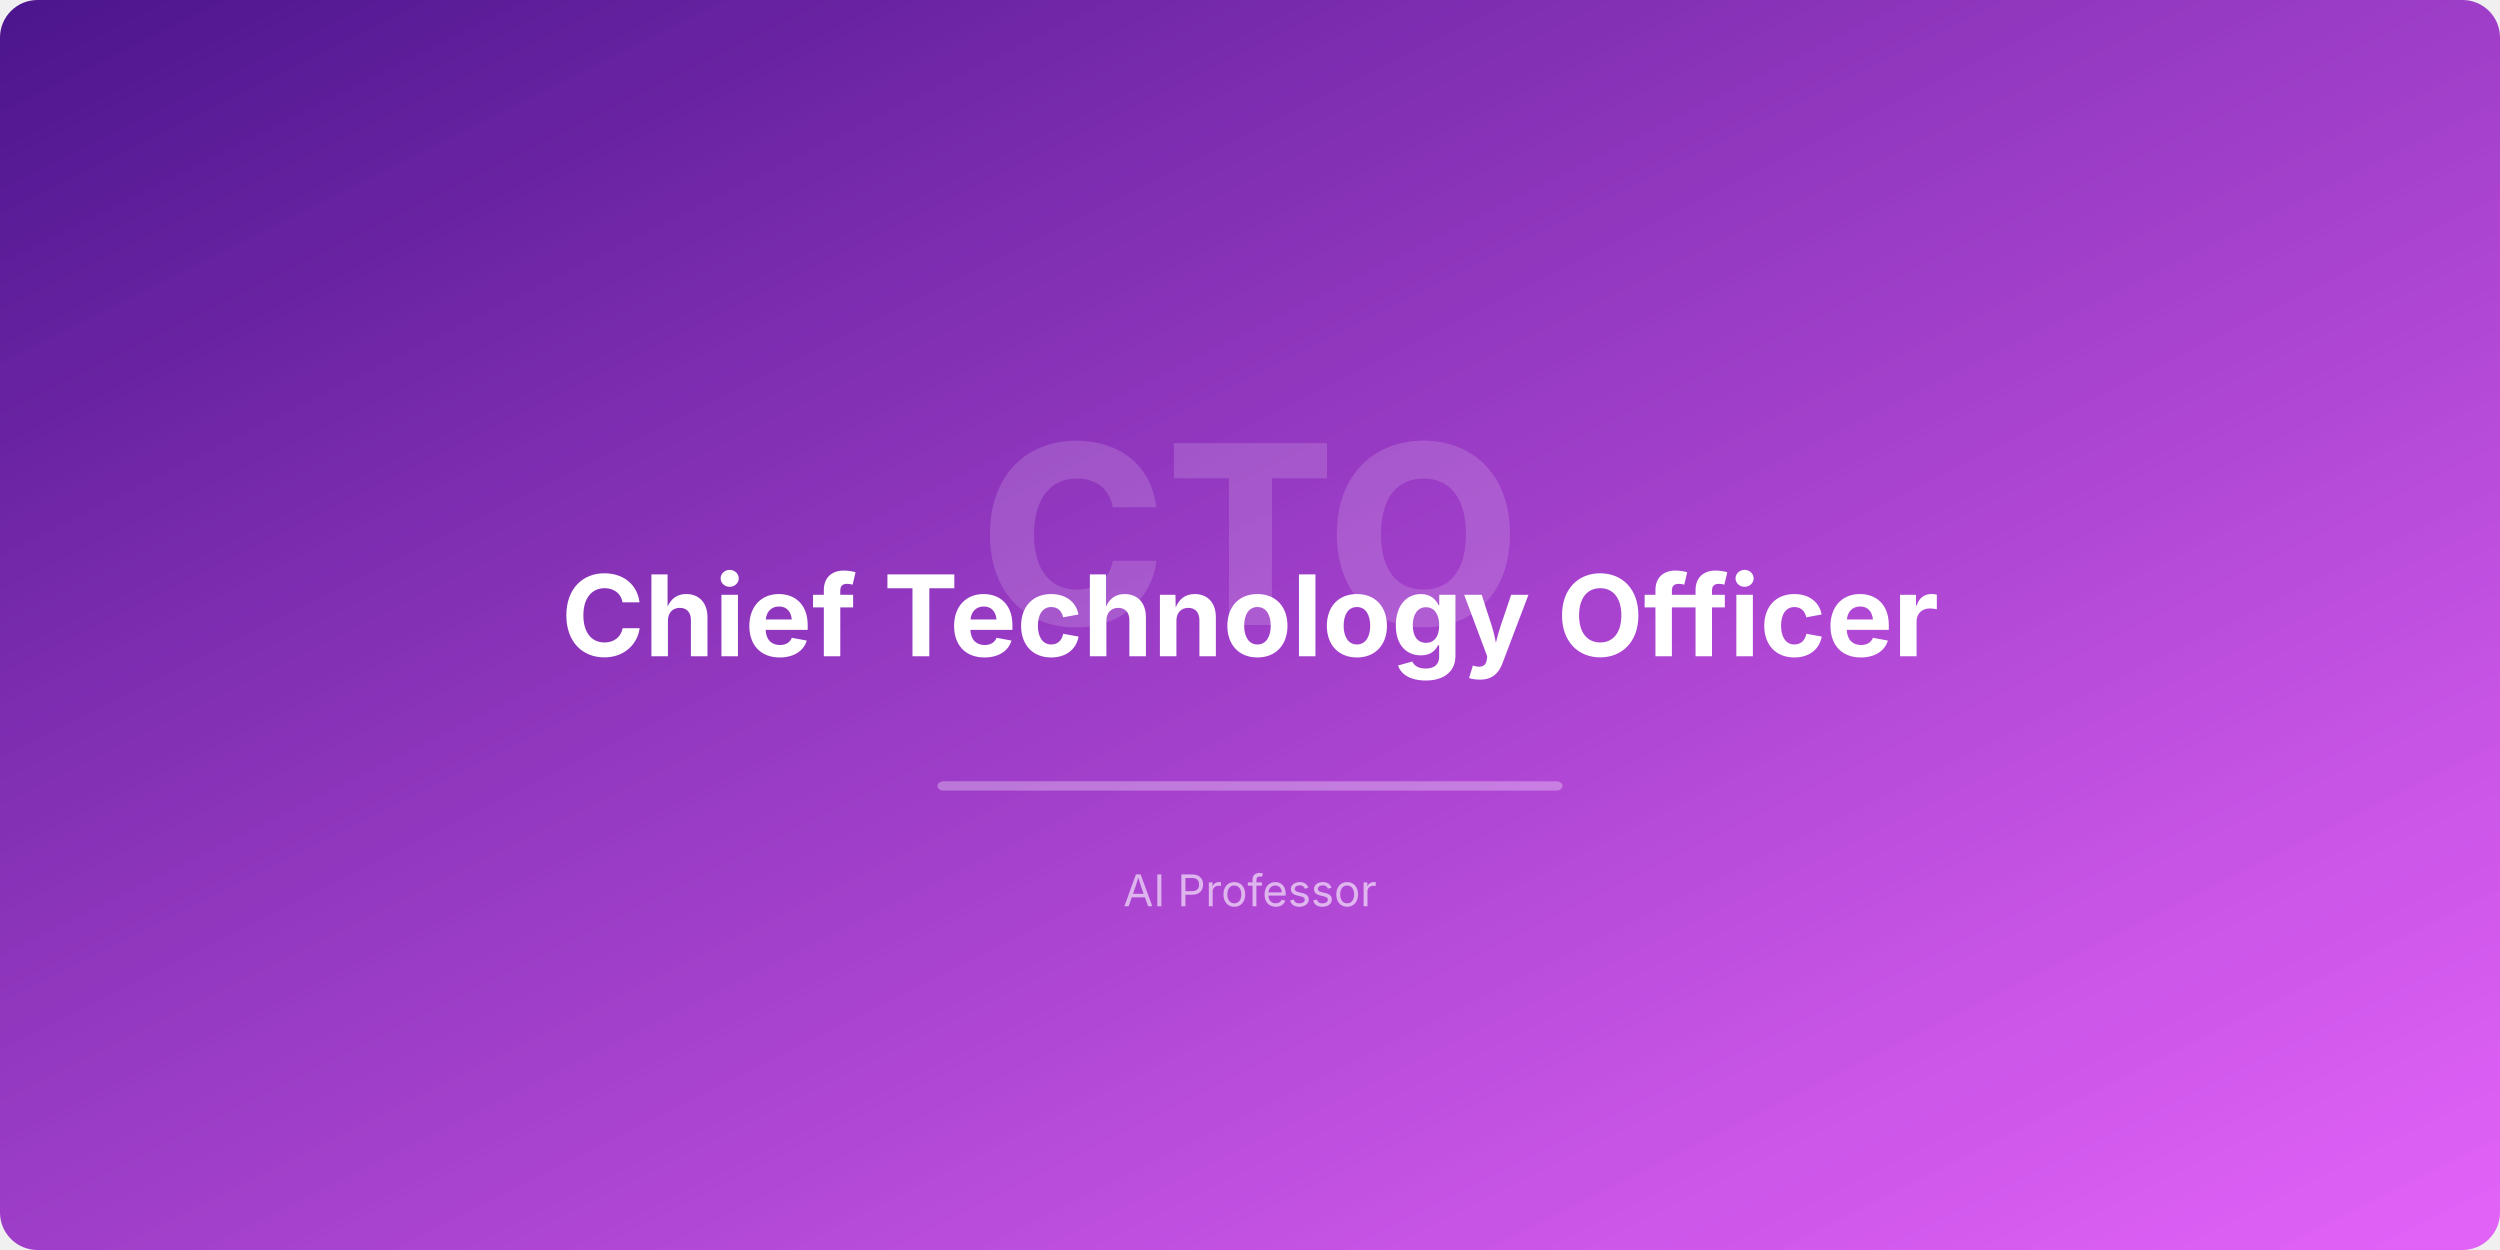
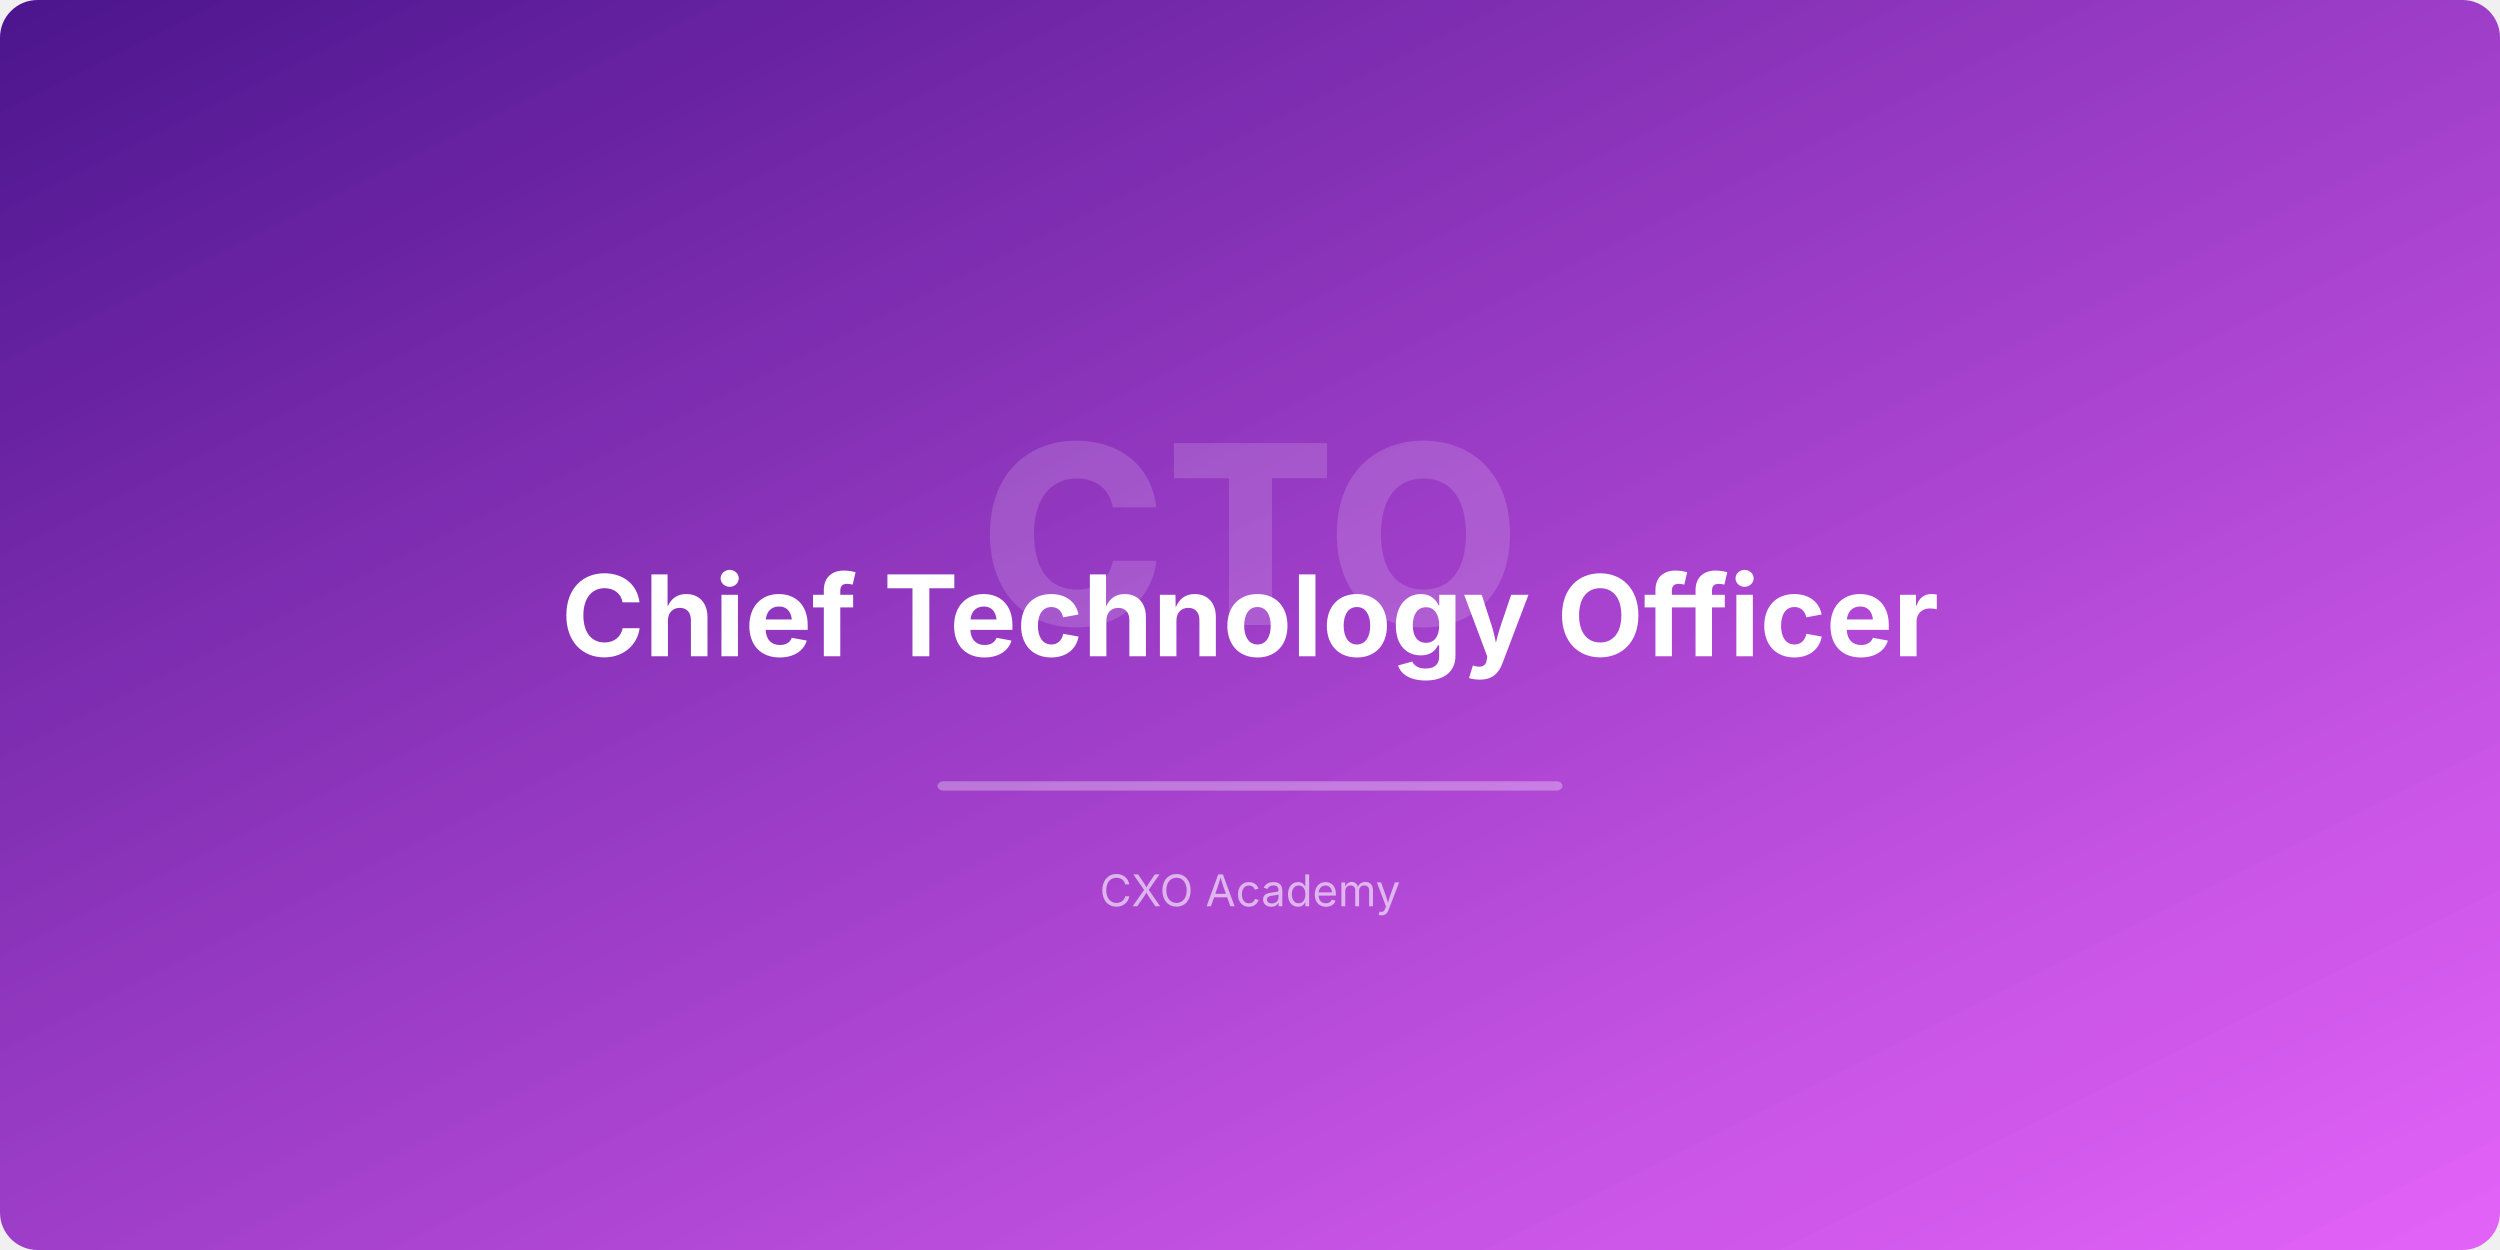
<svg xmlns="http://www.w3.org/2000/svg" width="800" height="400" viewBox="0 0 800 400">
  <defs>
    <linearGradient id="bg" x1="0%" y1="0%" x2="100%" y2="100%">
      <stop offset="0%" style="stop-color:#4a148c;stop-opacity:1" />
      <stop offset="100%" style="stop-color:#e040fb;stop-opacity:0.8" />
    </linearGradient>
  </defs>
  <rect width="800" height="400" fill="url(#bg)" rx="12" />
  <text x="400" y="200" text-anchor="middle" font-family="Inter,system-ui,sans-serif" font-size="80" font-weight="800" fill="white" opacity="0.15">CTO</text>
  <text x="400" y="210" text-anchor="middle" font-family="Inter,system-ui,sans-serif" font-size="36" font-weight="700" fill="white">Chief Technology Officer</text>
  <rect x="300" y="250" width="200" height="3" fill="white" opacity="0.3" rx="2" />
-   <text x="400" y="290" text-anchor="middle" font-family="Inter,system-ui,sans-serif" font-size="14" fill="white" opacity="0.6">AI Professor</text>
+   <text x="400" y="290" text-anchor="middle" font-family="Inter,system-ui,sans-serif" font-size="14" fill="white" opacity="0.6">CXO Academy</text>
</svg>
